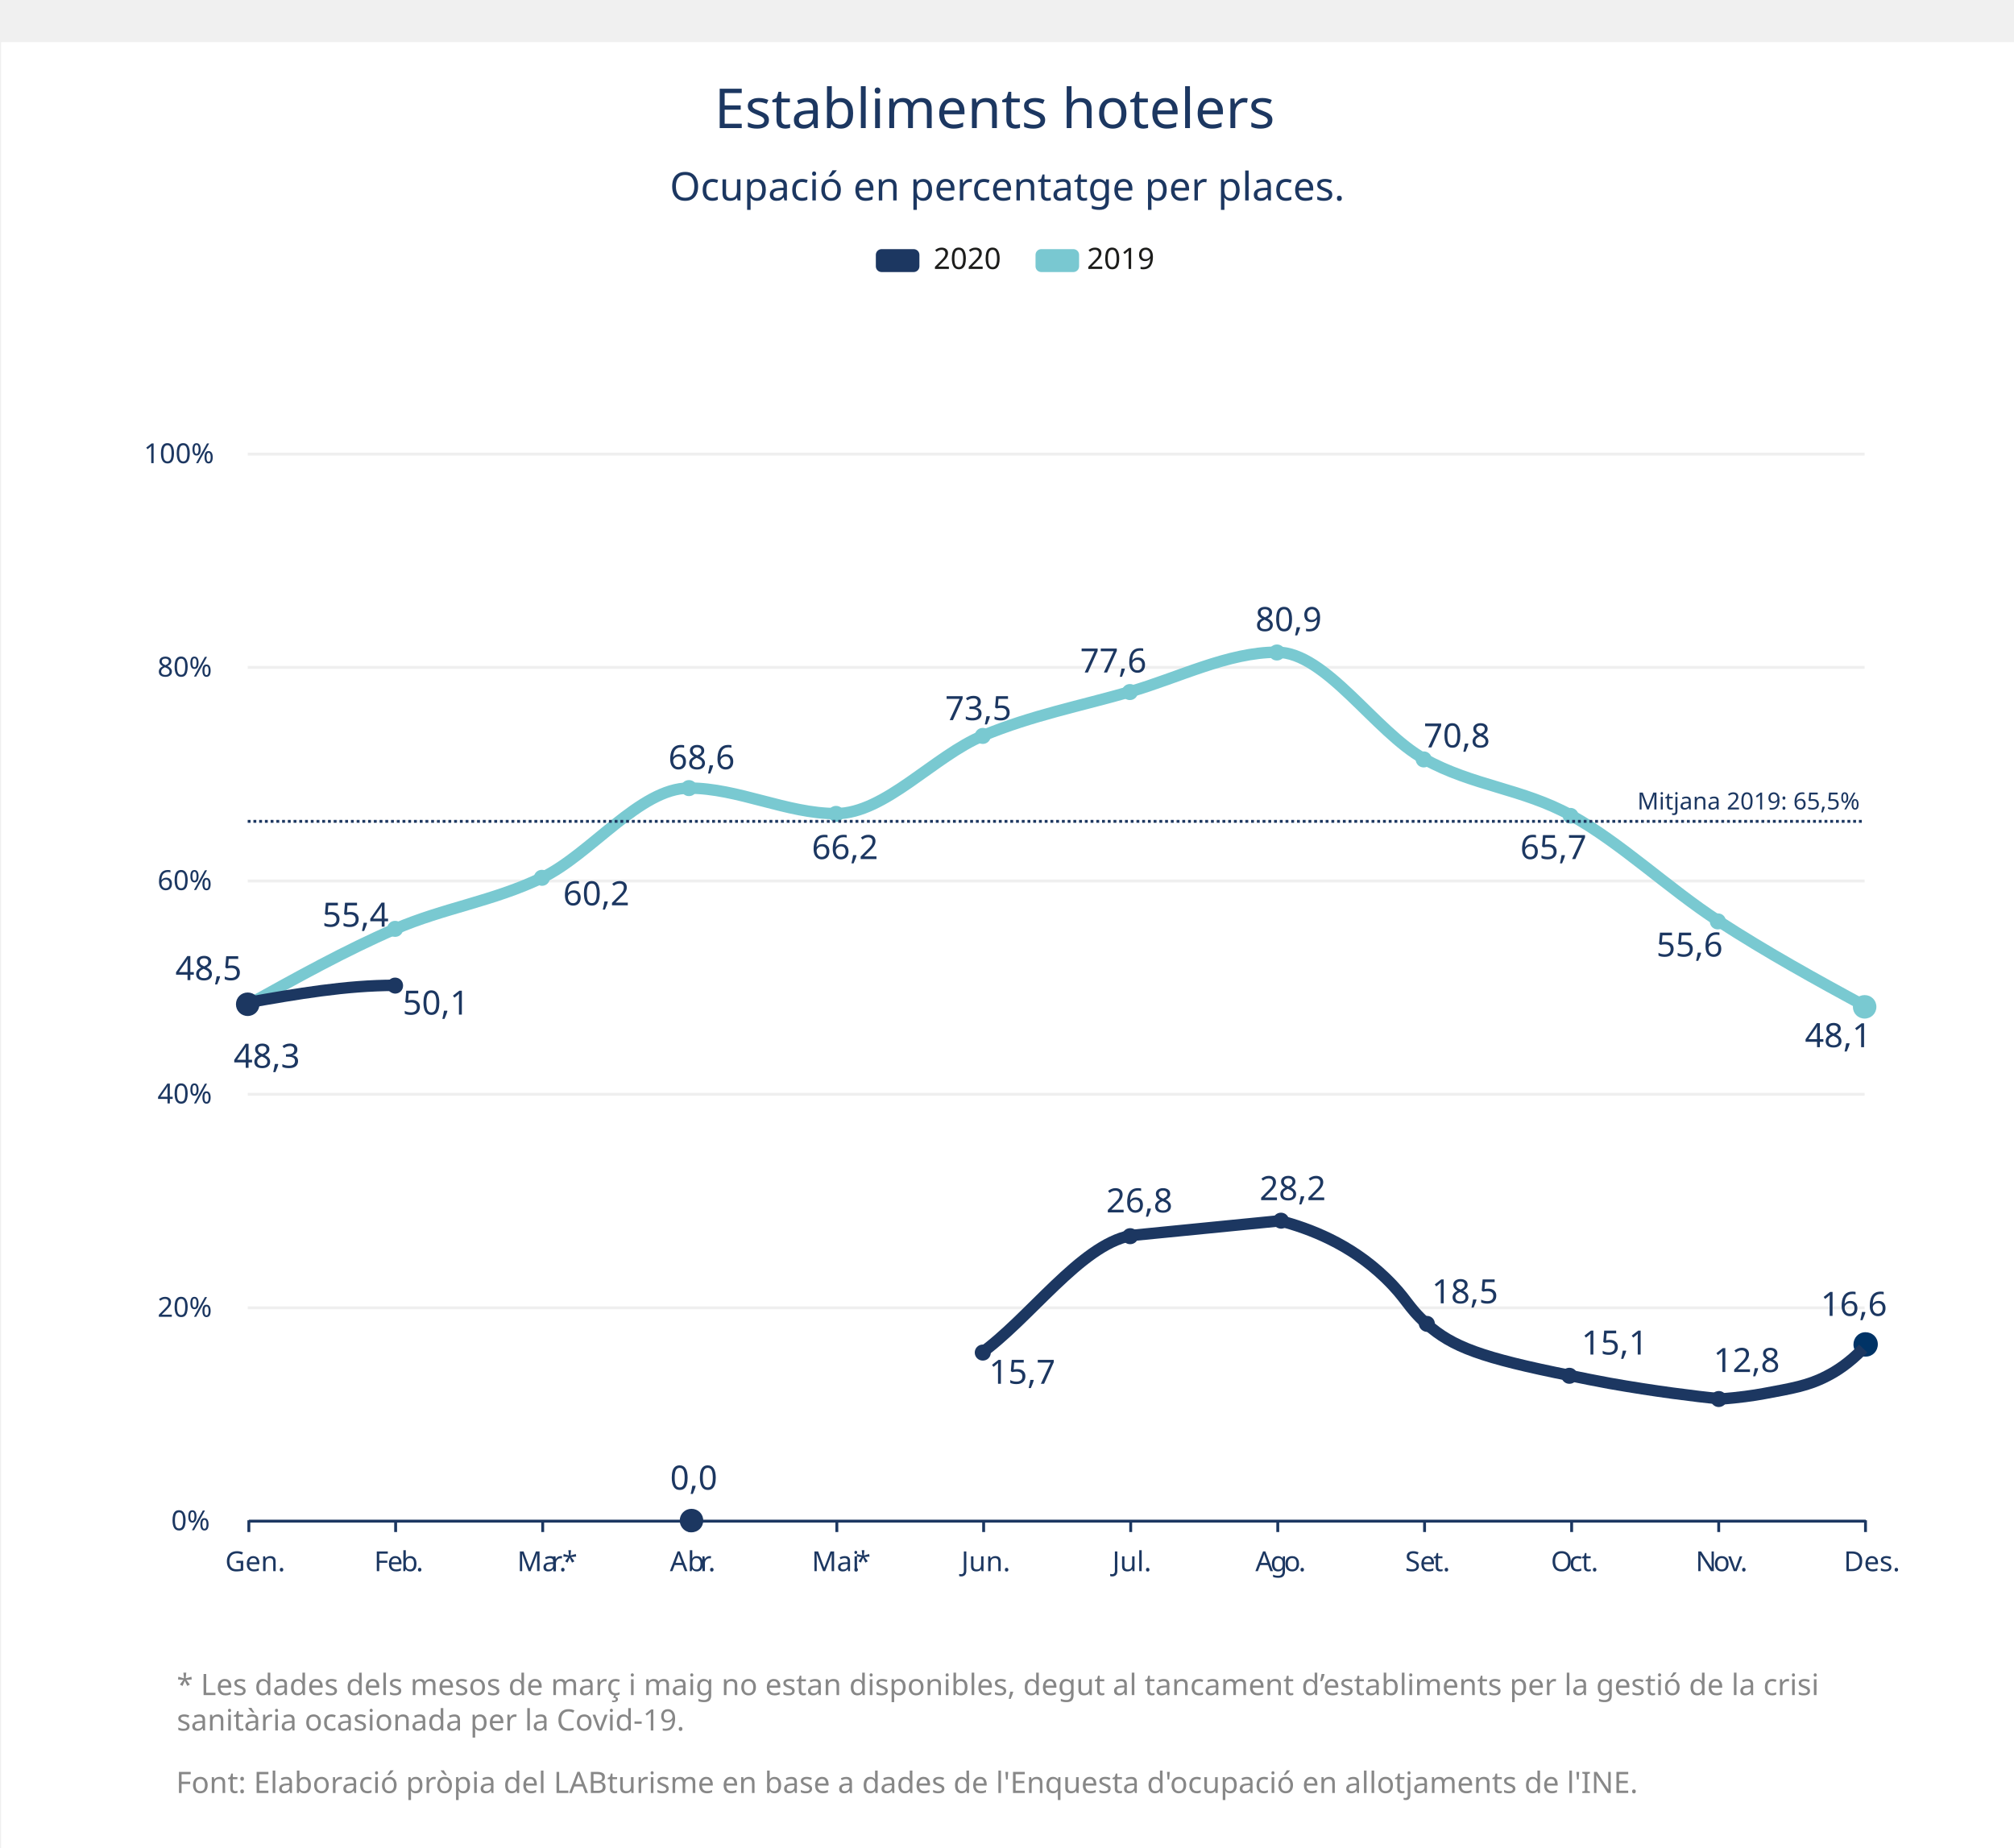
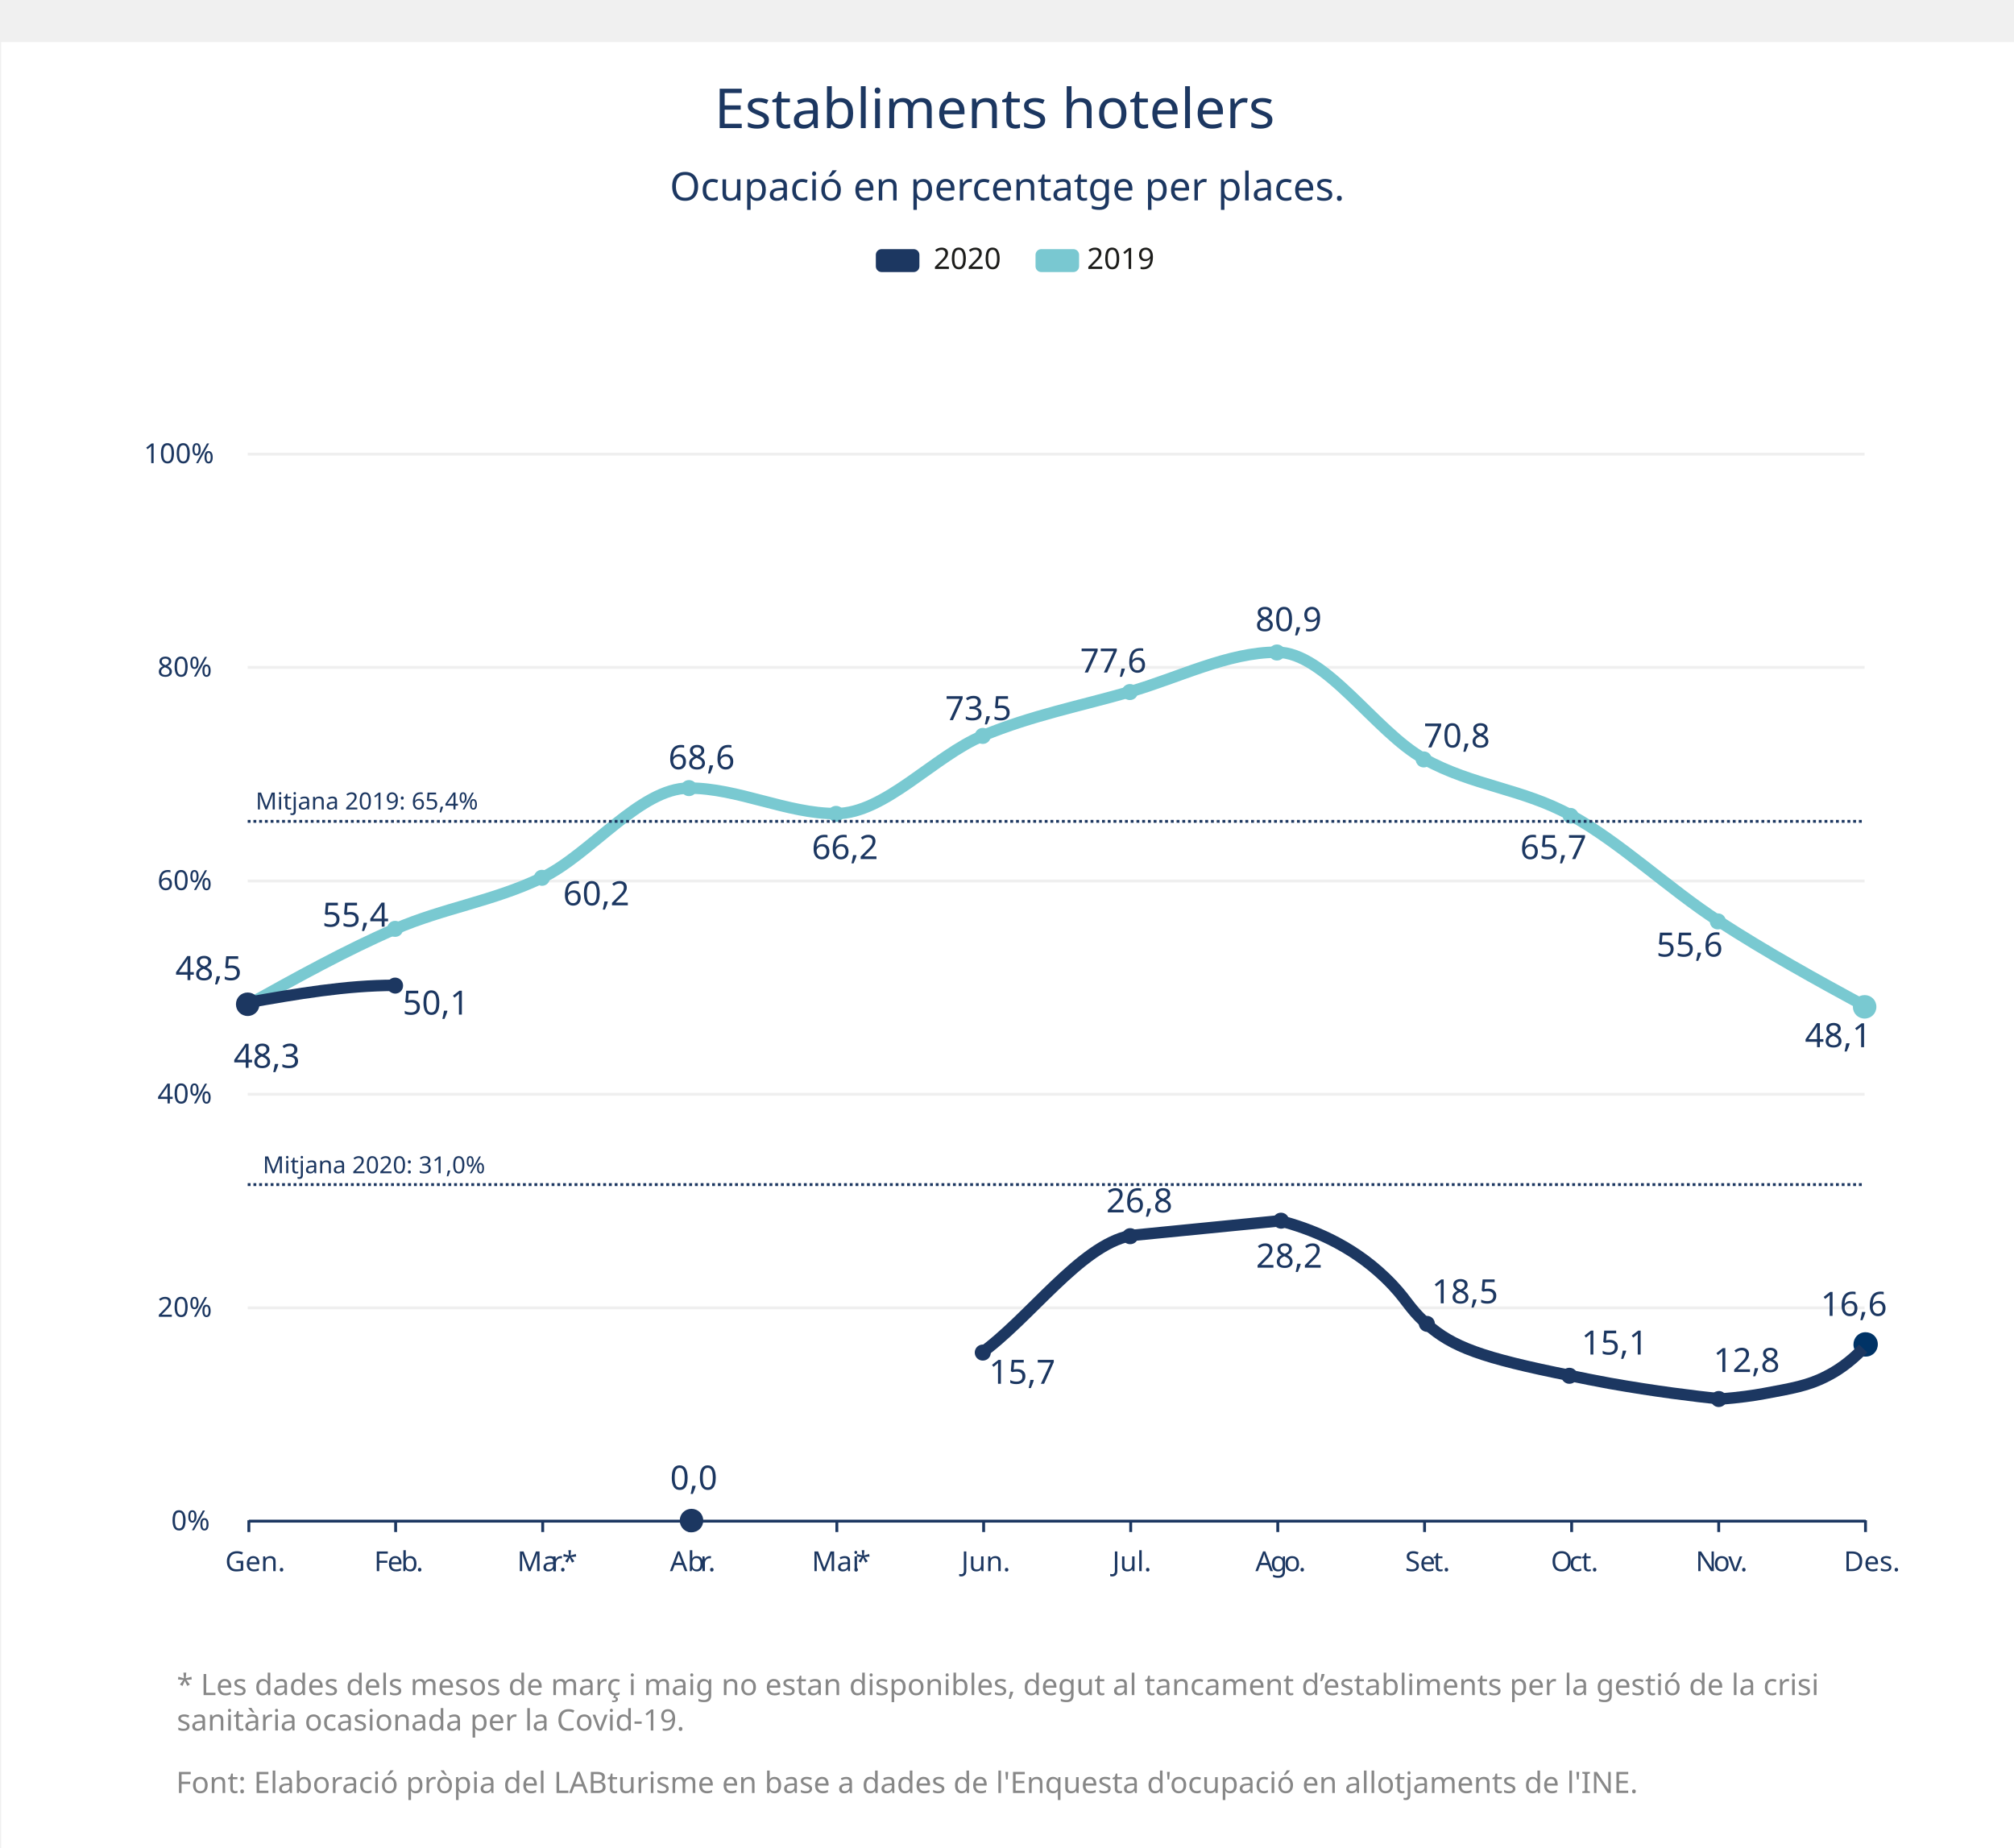
<svg xmlns="http://www.w3.org/2000/svg" version="1.1" id="Capa_1" x="0px" y="0px" viewBox="0 0 702.5 644.5" style="enable-background:new 0 0 702.5 644.5;" xml:space="preserve">
  <style type="text/css">
	.st0{fill:#FFFFFF;}
	.st1{fill:none;stroke:#EFEFEF;stroke-dasharray:0;}
	.st2{fill:#1C3761;}
	.st3{font-family:'SourceSansPro-Regular';}
	.st4{font-size:9.62px;}
	.st5{fill:none;stroke:#1C3761;stroke-dasharray:0;}
	.st6{fill:none;stroke:#79C9D1;stroke-width:4;}
	.st7{fill:#79C9D1;}
	.st8{fill:none;stroke:#1C3761;stroke-dasharray:1,1;}
	.st9{font-family:'ArialMT';}
	.st10{font-size:8.24px;}
	.st11{fill:none;stroke:#1C3761;stroke-width:4;}
	.st12{font-size:11.68px;}
	.st13{fill:#003366;}
	.st14{fill:none;stroke:#1C3761;stroke-width:4;stroke-linejoin:round;}
	.st15{fill:#878787;}
	.st16{font-family:'OpenSans-SemiBold';}
	.st17{font-size:10.3px;}
	.st18{font-family:'OpenSans-Bold';}
	.st19{font-size:19.23px;}
	.st20{font-size:13.74px;}
	.st21{fill:#79C8D1;}
	.st22{fill:#1D1D1B;}
</style>
  <rect x="0.4" y="14.7" class="st0" width="702.5" height="644.5" />
  <g id="facets">
    <line class="st1" x1="86.4" y1="530.6" x2="650.4" y2="530.6" />
    <text transform="matrix(1 0 0 1 59.71 533.77)" class="st2 st3 st4">0%</text>
    <line class="st1" x1="86.4" y1="456.2" x2="650.4" y2="456.2" />
    <text transform="matrix(1 0 0 1 54.93 459.33)" class="st2 st3 st4">20%</text>
    <line class="st1" x1="86.4" y1="381.7" x2="650.4" y2="381.7" />
    <text transform="matrix(1 0 0 1 54.93 384.89)" class="st2 st3 st4">40%</text>
    <line class="st1" x1="86.4" y1="307.3" x2="650.4" y2="307.3" />
    <text transform="matrix(1 0 0 1 54.93 310.45)" class="st2 st3 st4">60%</text>
    <line class="st1" x1="86.4" y1="232.8" x2="650.4" y2="232.8" />
    <text transform="matrix(1 0 0 1 54.93 236)" class="st2 st3 st4">80%</text>
    <line class="st1" x1="86.4" y1="158.4" x2="650.4" y2="158.4" />
    <text transform="matrix(1 0 0 1 50.16 161.5601)" class="st2 st3 st4">100%</text>
    <path class="st5" d="M86.8,530.6h564" />
    <line class="st5" x1="86.8" y1="530.3" x2="86.8" y2="534.4" />
    <line class="st5" x1="138" y1="530.3" x2="138" y2="534.4" />
    <line class="st5" x1="189.3" y1="530.3" x2="189.3" y2="534.4" />
    <line class="st5" x1="240.6" y1="530.3" x2="240.6" y2="534.4" />
    <line class="st5" x1="291.9" y1="530.3" x2="291.9" y2="534.4" />
    <line class="st5" x1="343.1" y1="530.3" x2="343.1" y2="534.4" />
    <line class="st5" x1="394.4" y1="530.3" x2="394.4" y2="534.4" />
    <line class="st5" x1="445.7" y1="530.3" x2="445.7" y2="534.4" />
    <line class="st5" x1="496.9" y1="530.3" x2="496.9" y2="534.4" />
    <line class="st5" x1="548.2" y1="530.3" x2="548.2" y2="534.4" />
    <line class="st5" x1="599.5" y1="530.3" x2="599.5" y2="534.4" />
    <line class="st5" x1="650.7" y1="530.3" x2="650.7" y2="534.4" />
  </g>
  <g id="lines">
    <path class="st6" d="M86.4,350.5c17.1-9.5,34.2-19,51.3-26.4s34.2-9.7,51.3-17.9s34.2-31.3,51.3-31.3s34.2,8.9,51.3,8.9   s34.2-20.1,51.3-27.2s34.2-10.4,51.2-15.3s34.2-13.8,51.3-13.8s34.2,27.7,51.3,37.2c17.1,9.5,34.2,10.3,51.3,19.7   s34.2,25.7,51.3,36.8s34.2,20.5,51.3,29.8" />
  </g>
  <path id="point-0-0" class="st2" d="M85.8,349.7c0-0.4,0.3-0.7,0.7-0.7l0,0l0,0c0.4,0,0.7,0.3,0.7,0.6l0,0l0,0  c0,0.4-0.3,0.7-0.7,0.7l0,0l0,0C86,350.4,85.7,350.1,85.8,349.7C85.7,349.7,85.7,349.7,85.8,349.7L85.8,349.7L85.8,349.7z" />
  <path id="point-0-1" class="st2" d="M135,343.8c0-1.5,1.2-2.8,2.8-2.8s2.8,1.2,2.8,2.8s-1.2,2.8-2.8,2.8l0,0l0,0  C136.2,346.5,135,345.3,135,343.8z" />
  <path id="point-0-3" class="st2" d="M239.6,530.3c0-0.4,0.3-0.7,0.7-0.7s0.7,0.3,0.7,0.7s-0.3,0.7-0.7,0.7S239.6,530.6,239.6,530.3  L239.6,530.3z" />
  <path id="point-0-5" class="st2" d="M340,471.8c0-1.5,1.2-2.8,2.8-2.8s2.8,1.2,2.8,2.8s-1.2,2.8-2.8,2.8l0,0l0,0  C341.2,474.6,340,473.3,340,471.8z" />
  <path id="point-0-5-2" class="st2" d="M391.4,431.2c0-1.5,1.2-2.8,2.8-2.8s2.8,1.2,2.8,2.8s-1.2,2.8-2.8,2.8l0,0l0,0  C392.6,434,391.4,432.7,391.4,431.2z" />
  <path id="point-0-5-2-2" class="st2" d="M444,425.8c0-1.5,1.2-2.8,2.8-2.8s2.8,1.2,2.8,2.8s-1.2,2.8-2.8,2.8l0,0l0,0  C445.2,428.5,444,427.3,444,425.8z" />
  <path id="point-0-5-2-2-2" class="st2" d="M494.9,461.8c0-1.5,1.2-2.8,2.8-2.8s2.8,1.2,2.8,2.8s-1.2,2.8-2.8,2.8l0,0  C496.2,464.5,494.9,463.3,494.9,461.8L494.9,461.8z" />
  <path id="point-1-0" class="st7" d="M85.8,350.5c0-0.4,0.3-0.7,0.6-0.7l0,0l0,0c0.4,0,0.7,0.3,0.7,0.7l0,0l0,0  c0,0.4-0.3,0.7-0.7,0.7l0,0l0,0C86.1,351.2,85.8,350.9,85.8,350.5L85.8,350.5L85.8,350.5L85.8,350.5z" />
  <path id="point-1-1" class="st7" d="M135,324c0-1.5,1.2-2.8,2.8-2.8s2.8,1.2,2.8,2.8s-1.2,2.8-2.8,2.8l0,0l0,0  C136.2,326.8,135,325.6,135,324z" />
  <path id="point-1-2" class="st7" d="M186.2,306.2c0-1.5,1.2-2.8,2.8-2.8s2.8,1.2,2.8,2.8s-1.2,2.8-2.8,2.8l0,0l0,0  C187.5,308.9,186.2,307.7,186.2,306.2z" />
  <path id="point-1-3" class="st7" d="M237.5,274.9c0-1.5,1.2-2.8,2.8-2.8s2.8,1.2,2.8,2.8s-1.2,2.8-2.8,2.8l0,0l0,0  C238.7,277.7,237.5,276.4,237.5,274.9z" />
  <path id="point-1-4" class="st7" d="M288.8,283.9c0-1.5,1.2-2.8,2.8-2.8s2.8,1.2,2.8,2.8s-1.2,2.8-2.8,2.8l0,0l0,0  C290,286.6,288.8,285.4,288.8,283.9z" />
  <path id="point-1-5" class="st7" d="M340,256.7c0-1.5,1.2-2.8,2.8-2.8s2.8,1.2,2.8,2.8c0,1.5-1.2,2.8-2.8,2.8S340,258.2,340,256.7  L340,256.7z" />
  <path id="point-1-6" class="st7" d="M391.3,241.4c0-1.5,1.2-2.8,2.8-2.8s2.8,1.2,2.8,2.8s-1.2,2.8-2.8,2.8l0,0  C392.5,244.2,391.3,242.9,391.3,241.4z" />
  <path id="point-1-7" class="st7" d="M442.6,227.6c0-1.5,1.2-2.8,2.8-2.8s2.8,1.2,2.8,2.8s-1.2,2.8-2.8,2.8l0,0  C443.8,230.4,442.6,229.2,442.6,227.6z" />
  <path id="point-1-8" class="st7" d="M493.8,264.9c0-1.5,1.2-2.8,2.8-2.8s2.8,1.2,2.8,2.8s-1.2,2.8-2.8,2.8S493.8,266.4,493.8,264.9  L493.8,264.9z" />
  <path id="point-1-9" class="st7" d="M545.1,284.6c0-1.5,1.2-2.8,2.7-2.8s2.8,1.2,2.8,2.7s-1.2,2.8-2.7,2.8l0,0  C546.3,287.3,545.1,286.1,545.1,284.6L545.1,284.6z" />
  <path id="point-1-10" class="st7" d="M596.4,321.4c0-1.5,1.2-2.8,2.8-2.8s2.8,1.2,2.8,2.8s-1.2,2.8-2.8,2.8l0,0l0,0  C597.6,324.2,596.4,323,596.4,321.4z" />
  <path id="point-1-11" class="st7" d="M646.3,351.2c0-2.3,1.8-4.1,4.1-4.1s4.1,1.8,4.1,4.1c0,2.3-1.8,4.1-4.1,4.1l0,0l0,0  C648.1,355.3,646.3,353.5,646.3,351.2L646.3,351.2L646.3,351.2L646.3,351.2z" />
  <line class="st8" x1="86.4" y1="286.5" x2="650.4" y2="286.5" />
-   <text transform="matrix(1 0 0 1 571.11 282.34)" class="st2 st9 st10">Mitjana 2019: 65,5%</text>
+   <line class="st8" x1="86.4" y1="413.2" x2="650.4" y2="413.2" />
+   <text transform="matrix(1 0 0 1 89.1721 282.34)" class="st2 st9 st10">Mitjana 2019: 65,4%</text>
  <text transform="matrix(1 0 0 1 78.54 548.05)" class="st2 st3 st4">Gen.</text>
  <text transform="matrix(1 0 0 1 130.49 548.05)" class="st2 st3 st4">F</text>
  <text transform="matrix(1 0 0 1 135.11 548.05)" class="st2 st3 st4">e</text>
  <text transform="matrix(1 0 0 1 139.88 548.05)" class="st2 st3 st4">b</text>
  <text transform="matrix(1 0 0 1 145.1 548.05)" class="st2 st3 st4">.</text>
  <text transform="matrix(1 0 0 1 180.4 548.05)" class="st2 st3 st4">Ma</text>
  <text transform="matrix(1 0 0 1 192.24 548.05)" class="st2 st3 st4">r</text>
  <text transform="matrix(1 0 0 1 195.03 548.05)" class="st2 st3 st4">.</text>
  <text transform="matrix(1 0 0 1 196.09 548.05)" class="st2 st3 st4">*</text>
  <text transform="matrix(1 0 0 1 233.66 548.05)" class="st2 st3 st4">Ab</text>
  <text transform="matrix(1 0 0 1 244.21 548.05)" class="st2 st3 st4">r</text>
  <text transform="matrix(1 0 0 1 247 548.05)" class="st2 st3 st4">.</text>
  <text transform="matrix(1 0 0 1 283.15 548.05)" class="st2 st3 st4">Mai</text>
  <text transform="matrix(1 0 0 1 297.35 548.05)" class="st2 st3 st4">.</text>
  <text transform="matrix(1 0 0 1 298.42 548.05)" class="st2 st3 st4">*</text>
  <text transform="matrix(1 0 0 1 335.31 548.05)" class="st2 st3 st4">Jun.</text>
  <text transform="matrix(1 0 0 1 387.99 548.05)" class="st2 st3 st4">Jul.</text>
  <text transform="matrix(1 0 0 1 437.88 548.05)" class="st2 st3 st4">A</text>
  <text transform="matrix(1 0 0 1 443.11 548.05)" class="st2 st3 st4">g</text>
  <text transform="matrix(1 0 0 1 447.82 548.05)" class="st2 st3 st4">o</text>
  <text transform="matrix(1 0 0 1 452.94 548.05)" class="st2 st3 st4">.</text>
  <text transform="matrix(1 0 0 1 490.11 548.05)" class="st2 st3 st4">S</text>
  <text transform="matrix(1 0 0 1 495.25 548.05)" class="st2 st3 st4">e</text>
  <text transform="matrix(1 0 0 1 499.92 548.05)" class="st2 st3 st4">t</text>
  <text transform="matrix(1 0 0 1 503.24 548.05)" class="st2 st3 st4">.</text>
  <text transform="matrix(1 0 0 1 540.95 548.05)" class="st2 st3 st4">O</text>
  <text transform="matrix(1 0 0 1 547.34 548.05)" class="st2 st3 st4">c</text>
  <text transform="matrix(1 0 0 1 551.62 548.05)" class="st2 st3 st4">t</text>
  <text transform="matrix(1 0 0 1 554.94 548.05)" class="st2 st3 st4">.</text>
  <text transform="matrix(1 0 0 1 591.43 548.05)" class="st2 st3 st4">N</text>
  <text transform="matrix(1 0 0 1 597.65 548.05)" class="st2 st3 st4">o</text>
  <text transform="matrix(1 0 0 1 602.83 548.05)" class="st2 st3 st4">v</text>
  <text transform="matrix(1 0 0 1 606.98 548.05)" class="st2 st3 st4">.</text>
  <text transform="matrix(1 0 0 1 643.12 548.05)" class="st2 st3 st4">Des.</text>
  <path class="st11" d="M86.4,349.7c17.1-3,34.2-6,51.3-6h0.7" />
  <path id="point-0-6-2" class="st2" d="M82.3,350.3c0-2.3,1.8-4.1,4.1-4.1s4.1,1.8,4.1,4.1c0,2.3-1.8,4.1-4.1,4.1l0,0l0,0  C84.1,354.4,82.3,352.6,82.3,350.3L82.3,350.3L82.3,350.3L82.3,350.3z" />
  <text transform="matrix(1 0 0 1 61.16 341.89)" class="st2 st3 st12">48,5</text>
  <text transform="matrix(1 0 0 1 140.45 353.91)" class="st2 st3 st12">50,1</text>
  <text transform="matrix(1 0 0 1 344.97 482.69)" class="st2 st3 st12">15,7</text>
  <text transform="matrix(1 0 0 1 385.85 422.91)" class="st2 st3 st12">26,8</text>
  <text transform="matrix(1 0 0 1 81.46 372.48)" class="st2 st3 st12">48,3</text>
  <text transform="matrix(1 0 0 1 112.41 323.24)" class="st2 st3 st12">55,4</text>
  <text transform="matrix(1 0 0 1 196.41 315.79)" class="st2 st3 st12">60,2</text>
  <text transform="matrix(1 0 0 1 233.13 268.3101)" class="st2 st3 st12">68,6</text>
  <text transform="matrix(1 0 0 1 283.15 299.65)" class="st2 st3 st12">66,2</text>
  <text transform="matrix(1 0 0 1 329.67 251.1899)" class="st2 st3 st12">73,5</text>
  <text transform="matrix(1 0 0 1 376.76 234.5701)" class="st2 st3 st12">77,6</text>
  <text transform="matrix(1 0 0 1 437.88 220.14)" class="st2 st3 st12">80,9</text>
  <text transform="matrix(1 0 0 1 496.58 260.72)" class="st2 st3 st12">70,8</text>
  <text transform="matrix(1 0 0 1 530.27 299.65)" class="st2 st3 st12">65,7</text>
  <text transform="matrix(1 0 0 1 577.76 333.66)" class="st2 st3 st12">55,6</text>
  <text transform="matrix(1 0 0 1 629.55 365.28)" class="st2 st3 st12">48,1</text>
  <path id="point-0-6-3" class="st2" d="M237.1,530.4c0-2.3,1.8-4.1,4.1-4.1s4.1,1.8,4.1,4.1s-1.8,4.1-4.1,4.1l0,0l0,0  C239,534.6,237.1,532.7,237.1,530.4L237.1,530.4z" />
  <text transform="matrix(1 0 0 1 233.74 519.61)" class="st2 st3 st12">0,0</text>
  <path class="st11" d="M341.6,472.5c17.6-12.5,35.1-38,52.7-41.5" />
  <path id="point-0-7" class="st13" d="M646.5,469c0-2.4,1.8-4.3,4.2-4.3s4.3,1.8,4.3,4.2c0,2.4-1.8,4.3-4.2,4.3h-0.1  C648.5,473.3,646.5,471.4,646.5,469z" />
-   <text transform="matrix(1 0 0 1 439.33 418.63)" class="st2 st3 st12">28,2</text>
+   <text transform="matrix(1 0 0 1 438.098 442.1733)" class="st2 st3 st12">28,2</text>
  <text transform="matrix(1 0 0 1 499.4097 454.6243)" class="st2 st3 st12">18,5</text>
  <text transform="matrix(1 0 0 1 551.6199 472.4896)" class="st2 st3 st12">15,1</text>
  <path class="st14" d="M600.3,488c-9.3-1-22.7-2.6-39-5.5c-5.5-1-9.3-1.8-13.2-2.6c-31.5-6.3-41.5-10.1-50.5-18.1  c-6.9-6.2-6.7-8.7-14.5-16.2c-12.3-11.8-26.4-17.1-36.7-19.8c0.3,0,0.4,0,0.4,0c-17.6,1.7-35.1,3.5-52.7,5.2" />
  <path id="point-0-5-2-2-2_1_" class="st2" d="M544.6,479.9c0-1.5,1.2-2.8,2.8-2.8s2.8,1.2,2.8,2.8s-1.2,2.8-2.8,2.8  S544.6,481.4,544.6,479.9z" />
  <text transform="matrix(1 0 0 1 597.6504 478.5835)" class="st2 st3 st12">12,8</text>
  <g>
    <text transform="matrix(1 0 0 1 61.4186 625.4246)" class="st15 st16 st17">Font: Elaboració pròpia del LABturisme en base a dades de l'Enquesta d'ocupació en allotjaments de l'INE.        </text>
  </g>
  <text transform="matrix(1 0 0 1 61.6586 591.2746)" class="st15 st16 st17">* Les dades dels mesos de març i maig no estan disponibles, degut al tancament d’establiments per la gestió de la crisi</text>
  <text transform="matrix(1 0 0 1 61.6586 603.6346)" class="st15 st16 st17">sanitària ocasionada per la Covid-19.</text>
  <g>
    <text transform="matrix(1 0 0 1 249.1771 44.6847)" class="st2 st18 st19">Establiments hotelers</text>
    <text transform="matrix(1 0 0 1 233.6171 69.9146)" class="st2 st16 st20">Ocupació en percentatge per places.</text>
    <path class="st2" d="M307.5,86.9h11.2c1.1,0,2,0.9,2,2v4c0,1.1-0.9,2-2,2h-11.2c-1.1,0-2-0.9-2-2v-4   C305.5,87.8,306.4,86.9,307.5,86.9z" />
    <path class="st21" d="M363.2,86.9h11.2c1.1,0,2,0.9,2,2v4c0,1.1-0.9,2-2,2h-11.2c-1.1,0-2-0.9-2-2v-4   C361.2,87.8,362.1,86.9,363.2,86.9z" />
    <text transform="matrix(1 0 0 1 379.1172 93.8247)" class="st22 st16 st17">2019</text>
    <text transform="matrix(1 0 0 1 325.6171 93.8247)" class="st22 st16 st17">2020</text>
  </g>
  <path class="st14" d="M600.3,488c6.2-0.5,11.3-1.2,15-1.9c9.6-1.8,15.4-2.7,21.9-6.1c3.2-1.6,7.8-4.5,12.7-9.6" />
  <path id="point-0-5-2-2-2_2_" class="st2" d="M596.7,488c0-1.5,1.2-2.8,2.8-2.8s2.8,1.2,2.8,2.8s-1.2,2.8-2.8,2.8  S596.7,489.5,596.7,488z" />
  <text transform="matrix(1 0 0 1 635.0566 459.0002)" class="st2 st3 st12">16,6</text>
+   <g>
+     <text transform="matrix(1 0 0 1 91.653 409.2552)" class="st2 st9 st10">Mitjana 2020: 31,0%</text>
+   </g>
</svg>
